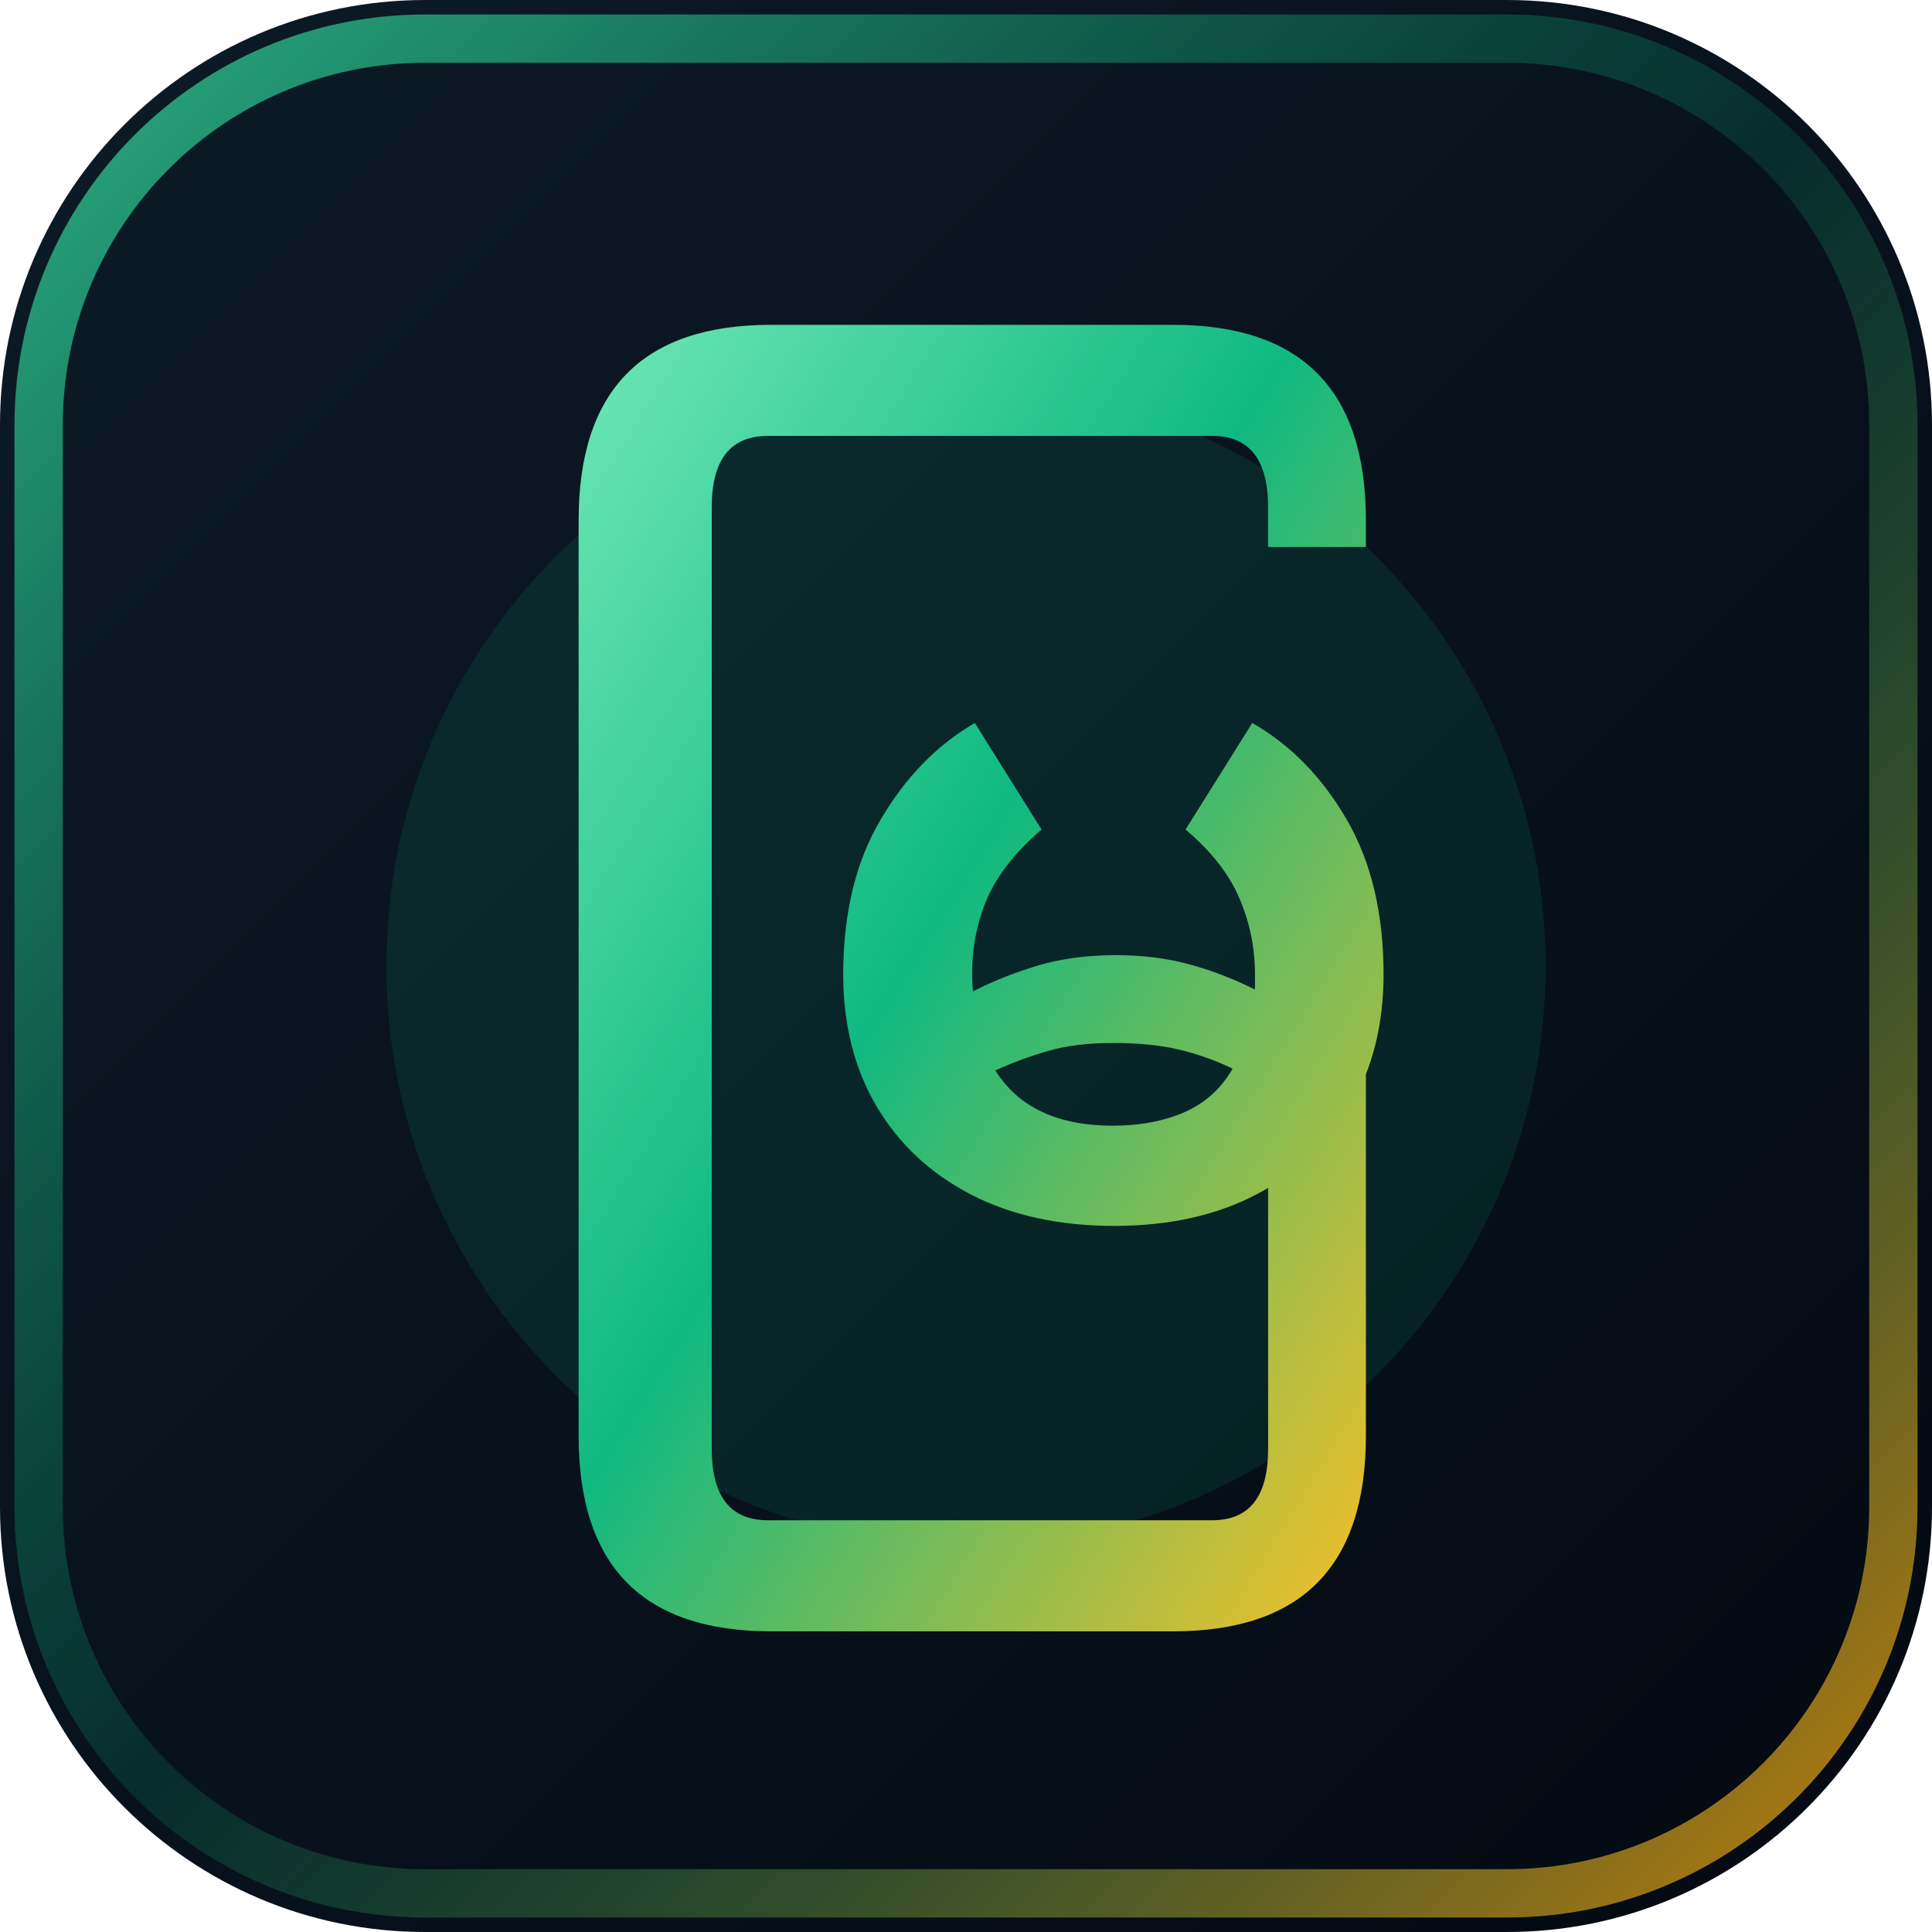
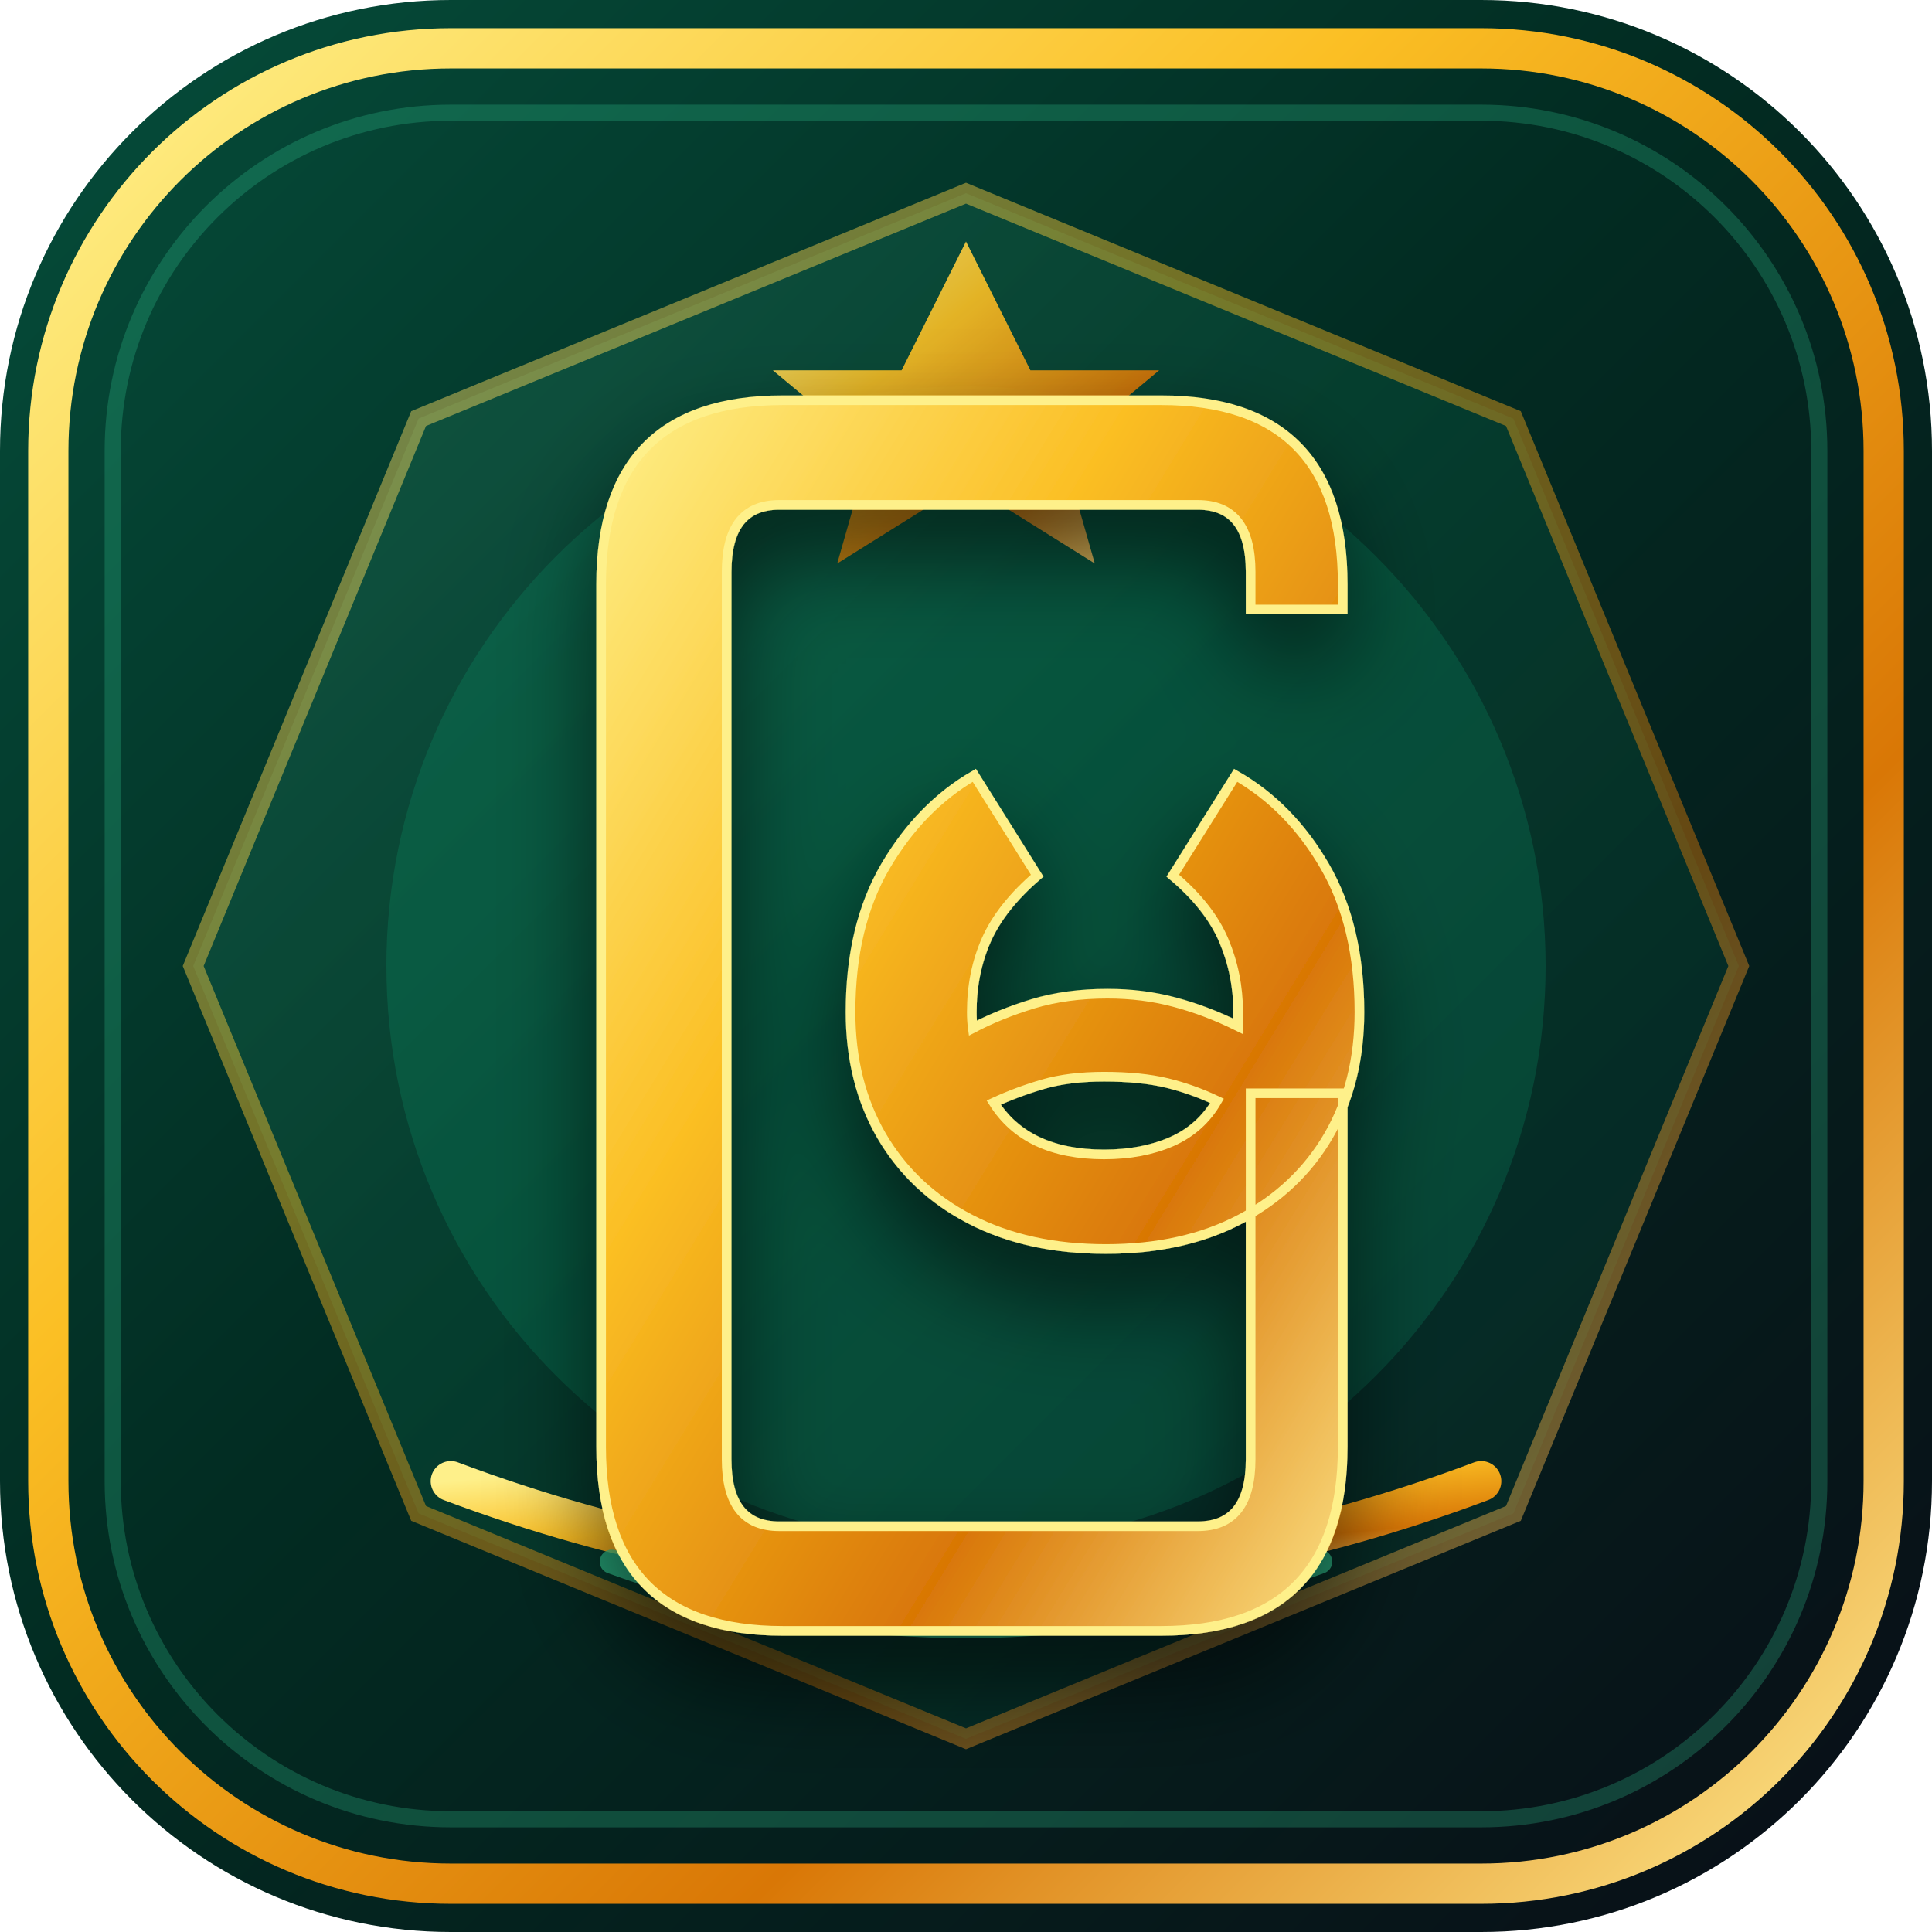
- <svg xmlns="http://www.w3.org/2000/svg" viewBox="0 0 100 100">
+ <svg xmlns="http://www.w3.org/2000/svg" viewBox="0 0 120 120" width="100%" height="100%">
  <defs>
-     <linearGradient id="bgGrad" x1="0%" y1="0%" x2="100%" y2="100%">
-       <stop offset="0%" stop-color="#0c1b26" />
-       <stop offset="50%" stop-color="#08121d" />
-       <stop offset="100%" stop-color="#040911" />
+     <linearGradient id="bgLuxury" x1="0%" y1="0%" x2="100%" y2="100%">
+       <stop offset="0%" stop-color="#064e3b" />
+       <stop offset="45%" stop-color="#022c22" />
+       <stop offset="100%" stop-color="#090d16" />
    </linearGradient>
-     <linearGradient id="myaGrad" x1="0%" y1="0%" x2="100%" y2="100%">
+     <linearGradient id="goldLuxury" x1="0%" y1="0%" x2="100%" y2="100%">
+       <stop offset="0%" stop-color="#fef08a" />
+       <stop offset="35%" stop-color="#fbbf24" />
+       <stop offset="70%" stop-color="#d97706" />
+       <stop offset="100%" stop-color="#fde68a" />
+     </linearGradient>
+     <linearGradient id="emeraldGem" x1="0%" y1="0%" x2="100%" y2="100%">
      <stop offset="0%" stop-color="#6ee7b7" />
-       <stop offset="45%" stop-color="#10b981" />
-       <stop offset="100%" stop-color="#fbbf24" />
+       <stop offset="50%" stop-color="#10b981" />
+       <stop offset="100%" stop-color="#047857" />
    </linearGradient>
-     <linearGradient id="borderGrad" x1="0%" y1="0%" x2="100%" y2="100%">
-       <stop offset="0%" stop-color="#34d399" stop-opacity="0.8" />
-       <stop offset="50%" stop-color="#059669" stop-opacity="0.2" />
-       <stop offset="100%" stop-color="#f59e0b" stop-opacity="0.8" />
-     </linearGradient>
+     <filter id="glowShadow" x="-20%" y="-20%" width="140%" height="140%">
+       <feDropShadow dx="0" dy="3" stdDeviation="3" flood-color="#000000" flood-opacity="0.6" />
+     </filter>
  </defs>
-   <rect width="100" height="100" rx="22" fill="url(#bgGrad)" />
-   <rect x="2" y="2" width="96" height="96" rx="20" fill="none" stroke="url(#borderGrad)" stroke-width="2.5" />
-   <circle cx="50" cy="50" r="30" fill="#10b981" fill-opacity="0.12" />
-   <text x="50" y="63" text-anchor="middle" font-family="'Pyidaungsu', 'Myanmar Text', 'Noto Sans Myanmar', sans-serif" font-size="46" font-weight="900" fill="url(#myaGrad)">မြ</text>
+   <rect width="120" height="120" rx="28" fill="url(#bgLuxury)" />
+   <rect x="3" y="3" width="114" height="114" rx="25" fill="none" stroke="url(#goldLuxury)" stroke-width="2.5" />
+   <rect x="7" y="7" width="106" height="106" rx="21" fill="none" stroke="#34d399" stroke-opacity="0.25" stroke-width="1" />
+   <polygon points="60,12 94,26 108,60 94,94 60,108 26,94 12,60 26,26" fill="url(#emeraldGem)" fill-opacity="0.12" stroke="url(#goldLuxury)" stroke-width="1.2" stroke-opacity="0.45" />
+   <circle cx="60" cy="60" r="36" fill="#10b981" fill-opacity="0.18" />
+   <path d="M60 15 L64 23 L72 23 L66 28 L68 35 L60 30 L52 35 L54 28 L48 23 L56 23 Z" fill="url(#goldLuxury)" opacity="0.9" />
+   <path d="M28 92 Q60 104 92 92" fill="none" stroke="url(#goldLuxury)" stroke-width="2.5" stroke-linecap="round" />
+   <path d="M38 97 Q60 105 82 97" fill="none" stroke="#34d399" stroke-width="1.5" stroke-linecap="round" opacity="0.7" />
+   <text x="60" y="65" text-anchor="middle" dominant-baseline="central" font-family="'Padauk', 'Pyidaungsu', 'Myanmar Text', sans-serif" font-size="52" font-weight="700" fill="url(#goldLuxury)" stroke="#fef08a" stroke-width="0.6" filter="url(#glowShadow)">မြ</text>
</svg>
